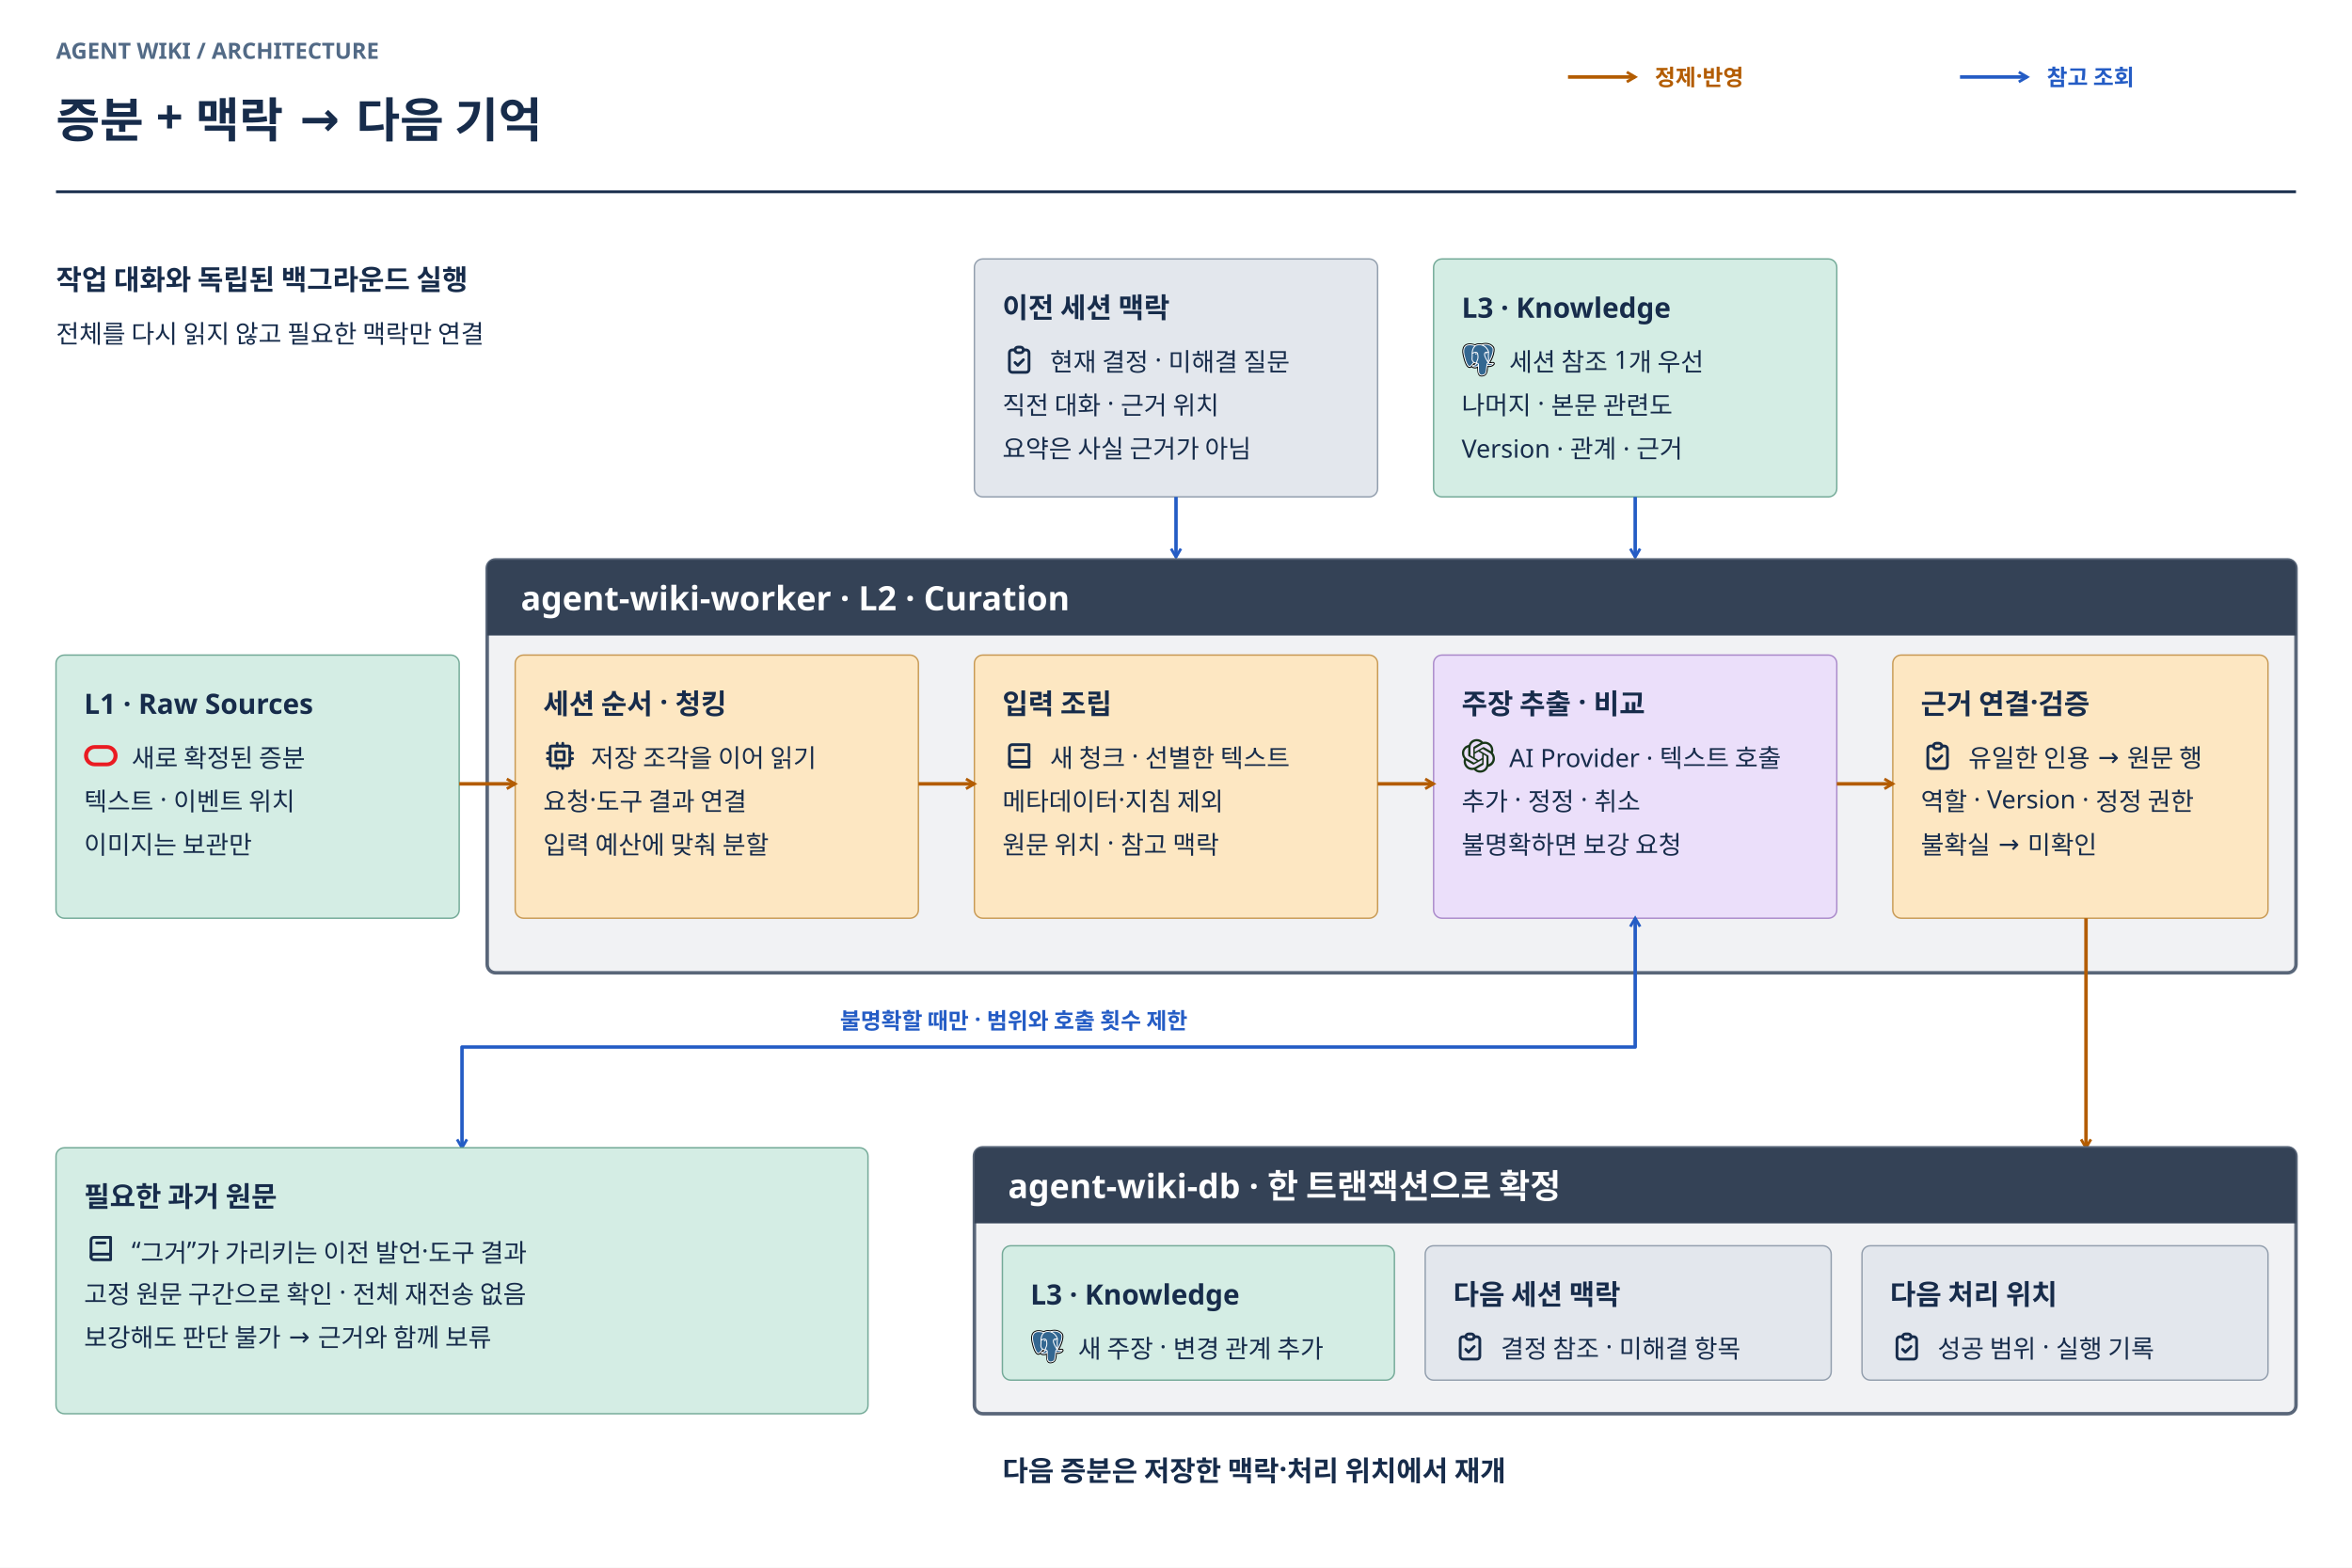
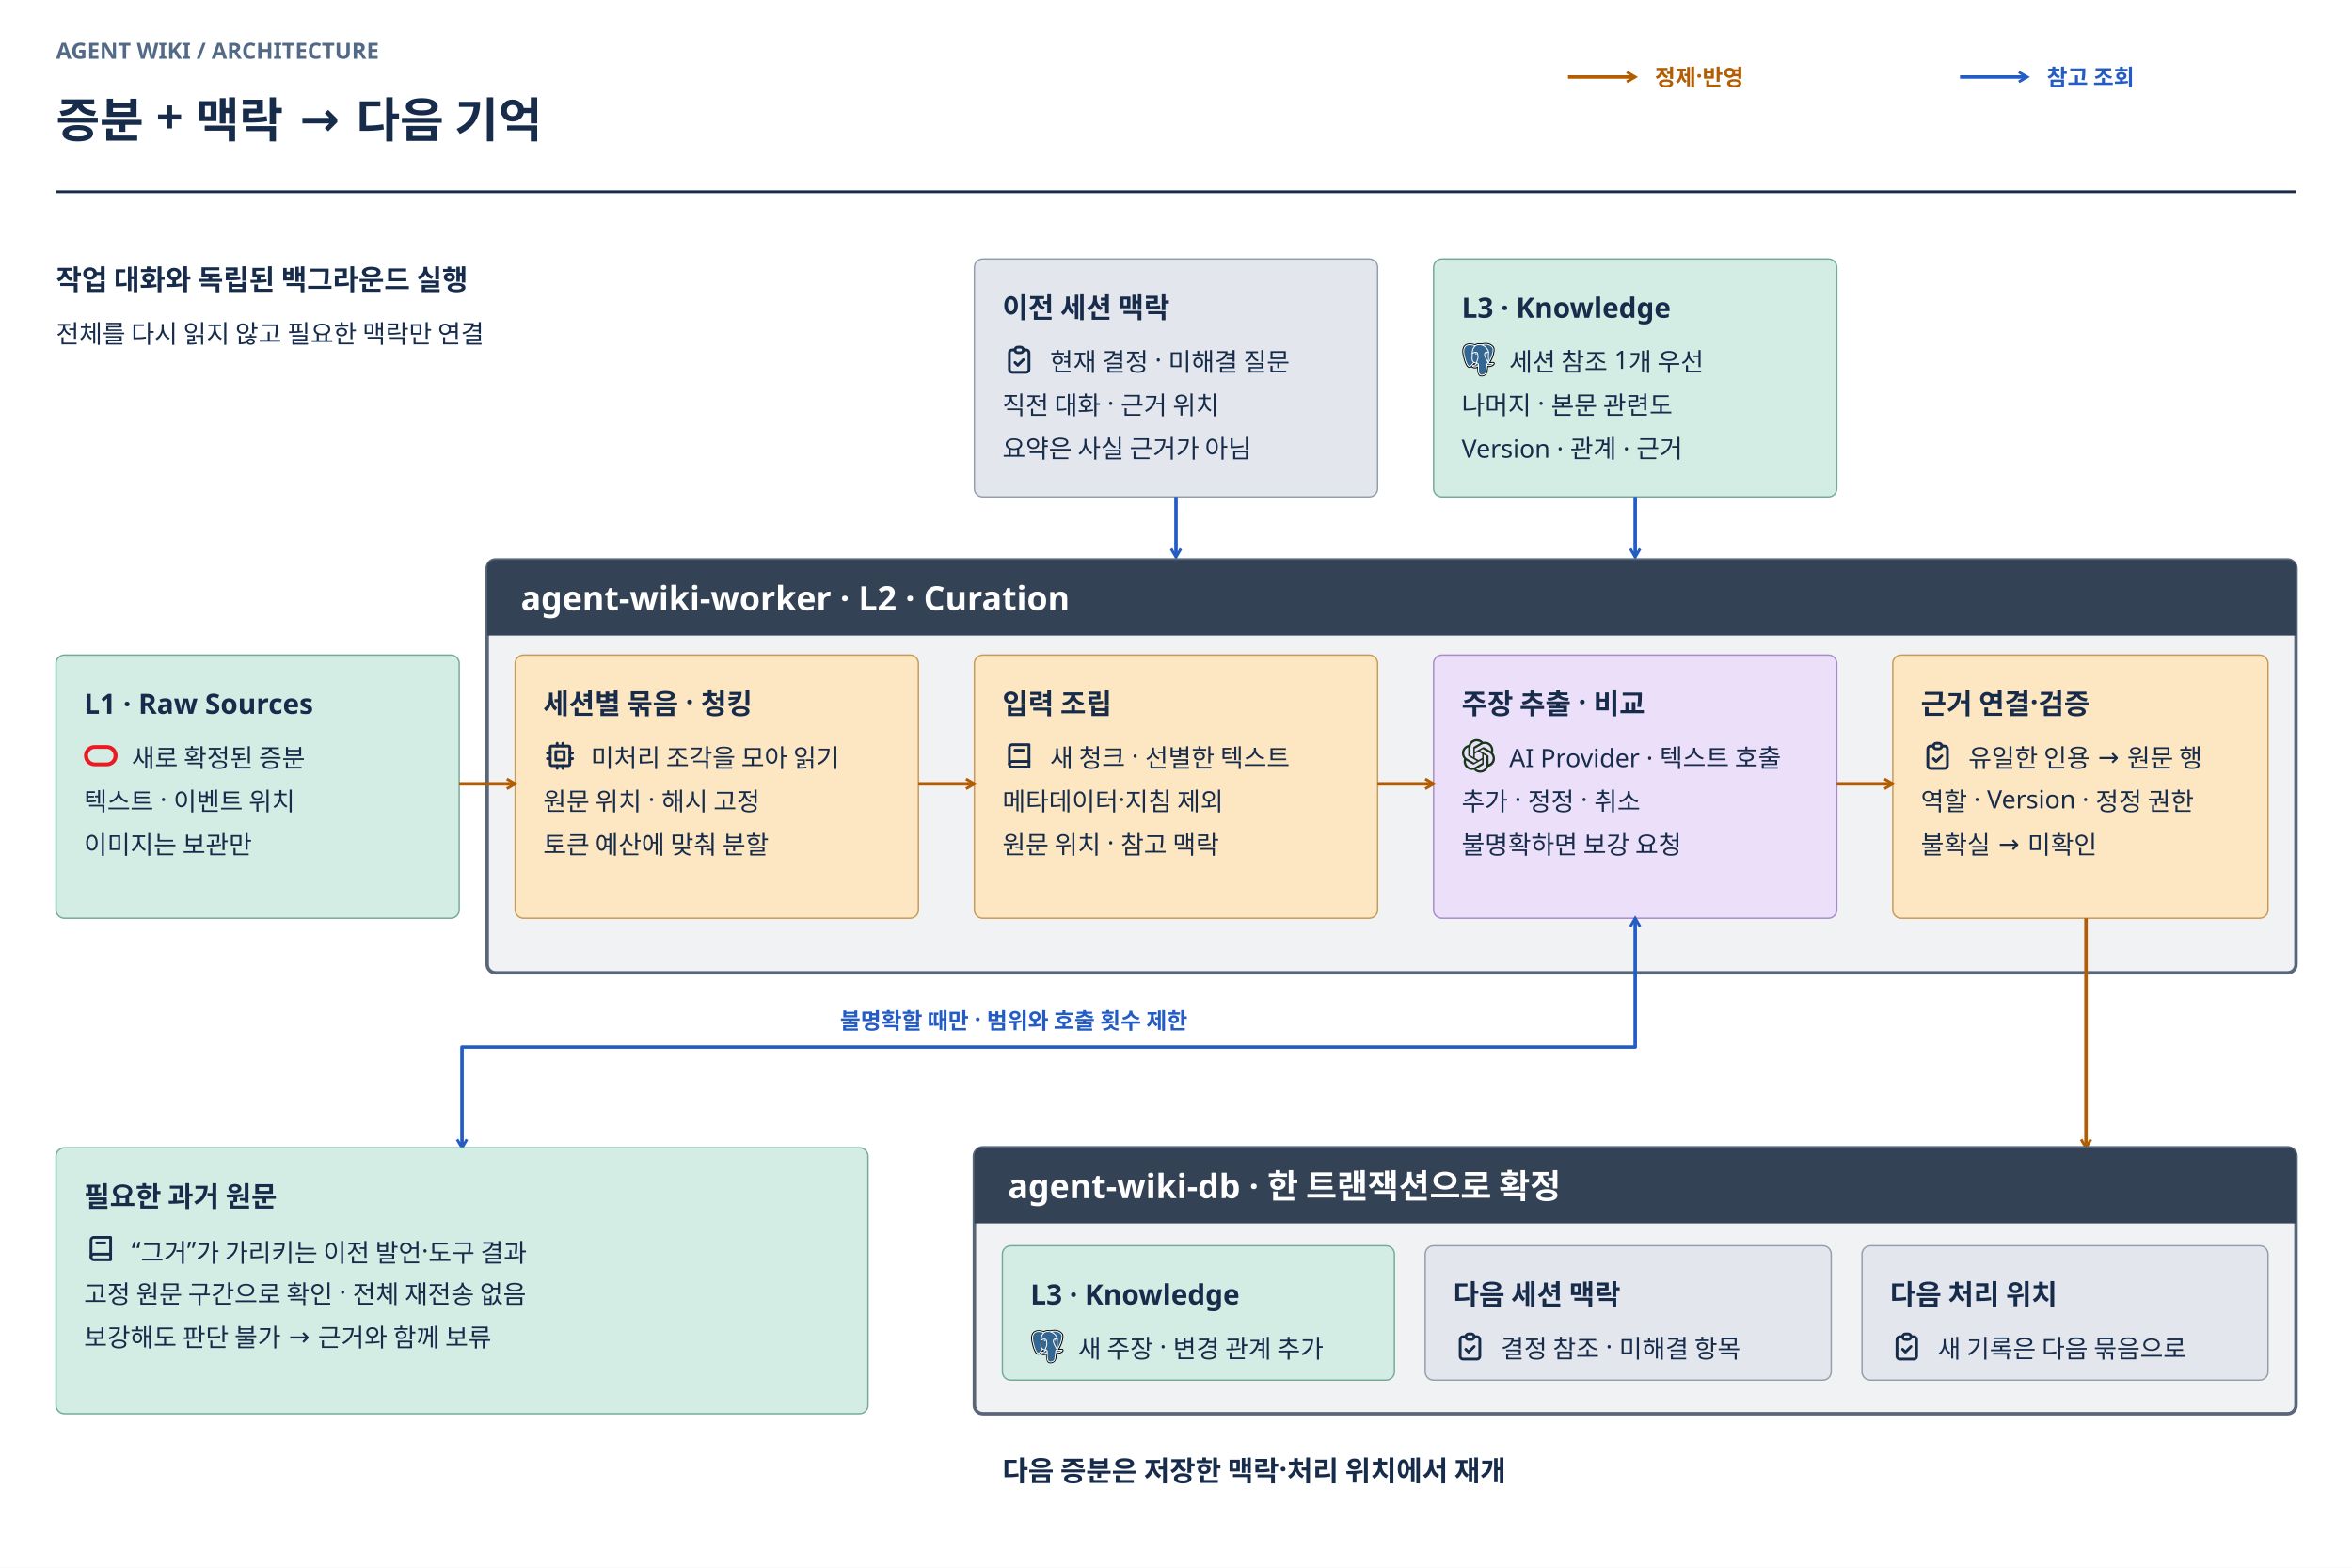
<svg xmlns="http://www.w3.org/2000/svg" width="1680" height="1120" viewBox="0 0 1680 1120" role="img" aria-labelledby="title desc">
  <defs>
    <marker id="arrow-ingest" markerWidth="9" markerHeight="9" refX="7" refY="4.5" orient="auto-start-reverse" markerUnits="userSpaceOnUse">
      <path d="M1 1 L7 4.5 L1 8" fill="none" stroke="#B35C00" stroke-width="2" />
    </marker>
    <marker id="arrow-query" markerWidth="9" markerHeight="9" refX="7" refY="4.5" orient="auto-start-reverse" markerUnits="userSpaceOnUse">
      <path d="M1 1 L7 4.5 L1 8" fill="none" stroke="#245CC5" stroke-width="2" />
    </marker>
    <marker id="arrow-ops" markerWidth="9" markerHeight="9" refX="7" refY="4.5" orient="auto-start-reverse" markerUnits="userSpaceOnUse">
      <path d="M1 1 L7 4.5 L1 8" fill="none" stroke="#68778B" stroke-width="2" />
    </marker>
    <marker id="arrow-relation" markerWidth="9" markerHeight="9" refX="7" refY="4.5" orient="auto-start-reverse" markerUnits="userSpaceOnUse">
      <path d="M1 1 L7 4.5 L1 8" fill="none" stroke="#8054A3" stroke-width="2" />
    </marker>
  </defs>
  <g font-family="Noto Sans KR, sans-serif">
    <rect width="1680" height="1120" fill="#FFFFFF" />
    <text x="40" y="42" font-size="16" font-weight="700" fill="#526A86">AGENT WIKI / ARCHITECTURE</text>
    <text x="40" y="98" font-size="34" font-weight="700" fill="#172C4B">증분 + 맥락 → 다음 기억</text>
    <path d="M40 137 H1640" stroke="#172C4B" stroke-width="2" />
    <path d="M1120 55 H1168" fill="none" stroke="#B35C00" stroke-width="2.5" stroke-linejoin="round" marker-end="url(#arrow-ingest)" />
    <text x="1182" y="61" font-size="16" font-weight="700" fill="#B35C00">정제·반영</text>
    <path d="M1400 55 H1448" fill="none" stroke="#245CC5" stroke-width="2.5" stroke-linejoin="round" marker-end="url(#arrow-query)" />
    <text x="1462" y="61" font-size="16" font-weight="700" fill="#245CC5">참고 조회</text>
    <text x="40" y="207" font-size="20" font-weight="700" fill="#172C4B">작업 대화와 독립된 백그라운드 실행</text>
    <text x="40" y="245" font-size="18" font-weight="400" fill="#172C4B">전체를 다시 읽지 않고 필요한 맥락만 연결</text>
    <rect x="696" y="185" width="288" height="170" rx="6" fill="#E3E7ED" stroke="#929EAD" />
    <text x="716" y="227" font-size="20" font-weight="700" fill="#172C4B">이전 세션 맥락</text>
    <svg width="24" height="24" viewBox="0 0 24 24" fill="none" stroke="currentColor" stroke-width="2" stroke-linecap="round" stroke-linejoin="round" x="716" y="245" color="#172C4B">
      <path d="M9 5h-2a2 2 0 0 0 -2 2v12a2 2 0 0 0 2 2h10a2 2 0 0 0 2 -2v-12a2 2 0 0 0 -2 -2h-2" />
      <path d="M9 3m0 2a2 2 0 0 1 2 -2h2a2 2 0 0 1 2 2v0a2 2 0 0 1 -2 2h-2a2 2 0 0 1 -2 -2z" />
      <path d="M9 14l2 2l4 -4" />
    </svg>
    <text x="750" y="265" font-size="18" font-weight="400" fill="#172C4B">현재 결정 · 미해결 질문</text>
    <text x="716" y="296" font-size="18" font-weight="400" fill="#172C4B">직전 대화 · 근거 위치</text>
    <text x="716" y="327" font-size="18" font-weight="400" fill="#172C4B">요약은 사실 근거가 아님</text>
    <rect x="1024" y="185" width="288" height="170" rx="6" fill="#D4EDE4" stroke="#74AA98" />
    <text x="1044" y="227" font-size="20" font-weight="700" fill="#172C4B">L3 · Knowledge</text>
    <svg fill="none" viewBox="0 0 100 100" x="1044" y="245" width="24" height="24" color="#172C4B">
      <path fill="#000" d="M98.472 59.902c-.582-1.766-2.105-2.995-4.074-3.29-.929-.14-1.992-.08-3.251.18-2.194.454-3.821.627-5.009.66 4.483-7.59 8.129-16.246 10.227-24.393 3.394-13.175 1.58-19.177-.539-21.892C90.218 3.981 82.036.121 72.166.003c-5.267-.065-9.89.978-12.3 1.728-2.246-.398-4.66-.62-7.193-.66-4.749-.076-8.944.962-12.529 3.095a57 57 0 0 0-8.848-2.227C22.644.514 15.672 1.624 10.57 5.237c-6.175 4.375-9.038 11.975-8.509 22.59.168 3.37 2.048 13.625 5.009 23.35 1.701 5.59 3.515 10.232 5.392 13.798 2.661 5.058 5.51 8.035 8.706 9.105 1.792.599 5.048 1.018 8.472-1.842.434.527 1.013 1.05 1.782 1.537.976.618 2.17 1.122 3.361 1.42 4.296 1.078 8.319.808 11.752-.701.02.612.037 1.197.05 1.702.023.82.046 1.623.076 2.374.203 5.08.548 9.029 1.57 11.792.055.152.13.384.21.63.51 1.564 1.361 4.182 3.529 6.232C54.215 99.35 56.929 100 59.415 100c1.247 0 2.437-.164 3.48-.388 3.72-.8 7.944-2.017 11-6.38 2.889-4.125 4.293-10.337 4.547-20.126l.093-.793.06-.517.68.06.176.012c3.788.173 8.42-.633 11.265-1.958 2.248-1.046 9.452-4.86 7.756-10.008" />
      <path fill="#336791" d="M91.994 60.903c-11.264 2.33-12.038-1.494-12.038-1.494C91.848 41.713 96.82 19.251 92.53 13.753 80.825-1.243 60.564 5.85 60.226 6.033l-.109.02c-2.225-.463-4.716-.74-7.515-.785-5.096-.084-8.963 1.34-11.896 3.57 0 0-36.145-14.93-34.463 18.78.357 7.17 10.25 54.262 22.05 40.039 4.313-5.202 8.48-9.6 8.48-9.6 2.07 1.38 4.547 2.082 7.145 1.83l.202-.172c-.063.646-.034 1.277.08 2.025-3.04 3.406-2.146 4.004-8.223 5.258-6.149 1.271-2.537 3.533-.178 4.125 2.859.717 9.474 1.732 13.943-4.542l-.178.716c1.19.957 2.027 6.222 1.887 10.996-.14 4.773-.234 8.05.704 10.61.94 2.56 1.874 8.32 9.863 6.604 6.674-1.435 10.134-5.152 10.615-11.353.341-4.407 1.114-3.756 1.163-7.697l.62-1.865c.715-5.976.113-7.904 4.225-7.007l1 .088c3.027.138 6.988-.488 9.313-1.572 5.007-2.33 7.976-6.22 3.04-5.198" />
      <path fill="#fff" d="M42.821 30.825c-1.015-.142-1.934-.011-2.4.342a.88.88 0 0 0-.364.587c-.058.42.235.884.415 1.123.51.678 1.255 1.143 1.992 1.246q.16.022.319.022c1.229 0 2.347-.96 2.445-1.668.123-.887-1.161-1.479-2.407-1.652m33.627.028c-.097-.696-1.33-.894-2.502-.73-1.17.162-2.303.692-2.209 1.389.076.542 1.052 1.467 2.207 1.467q.146 0 .296-.02c.77-.108 1.337-.599 1.605-.882.41-.431.647-.912.603-1.224" />
      <path fill="#fff" d="M95.743 60.639c-.43-1.303-1.812-1.721-4.109-1.246-6.82 1.411-9.262.434-10.063-.158 5.3-8.098 9.66-17.886 12.013-27.018 1.114-4.326 1.73-8.343 1.78-11.618.056-3.594-.555-6.235-1.814-7.848-5.076-6.505-12.526-9.993-21.544-10.09-6.2-.069-11.437 1.522-12.453 1.97a31 31 0 0 0-7.008-.903c-4.654-.076-8.677 1.042-12.007 3.32a53.5 53.5 0 0 0-9.759-2.566c-7.905-1.277-14.187-.31-18.67 2.875-5.35 3.8-7.819 10.593-7.34 20.19.16 3.229 1.995 13.161 4.89 22.673 3.811 12.52 7.954 19.607 12.313 21.065.51.17 1.098.29 1.747.29 1.59 0 3.54-.719 5.568-3.164a201 201 0 0 1 7.674-8.707 12.34 12.34 0 0 0 5.52 1.489l.014.151q-.497.594-.973 1.206c-1.334 1.698-1.612 2.052-5.906 2.938-1.221.253-4.465.923-4.513 3.204-.052 2.491 3.835 3.538 4.277 3.648 1.543.388 3.03.579 4.448.579 3.447 0 6.482-1.136 8.906-3.335-.074 8.882.295 17.634 1.359 20.3.87 2.183 2.999 7.519 9.72 7.518.986 0 2.072-.115 3.266-.372 7.015-1.508 10.061-4.617 11.24-11.47.63-3.664 1.712-12.411 2.221-17.103 1.074.336 2.457.49 3.952.49 3.118 0 6.715-.665 8.972-1.715 2.534-1.18 7.108-4.077 6.279-6.593M79.038 28.933c-.024 1.385-.214 2.643-.415 3.956-.217 1.411-.442 2.87-.498 4.642-.056 1.725.16 3.517.367 5.251.42 3.502.85 7.107-.817 10.664q-.415-.739-.738-1.522c-.208-.504-.658-1.313-1.28-2.433-2.424-4.358-8.1-14.565-5.194-18.73.865-1.24 3.061-2.514 8.575-1.828M72.355 5.467c8.08.179 14.472 3.21 18.997 9.009 3.471 4.447-.35 24.686-11.415 42.145l-.336-.424-.14-.175c2.86-4.735 2.3-9.42 1.802-13.574-.204-1.704-.397-3.314-.348-4.827.05-1.602.262-2.977.467-4.306.25-1.638.506-3.333.436-5.332.053-.21.074-.457.046-.75-.18-1.917-2.361-7.652-6.808-12.842-2.432-2.839-5.98-6.016-10.822-8.159 2.083-.433 4.931-.836 8.12-.765M27.14 66.622c-2.234 2.694-3.777 2.177-4.285 2.008-3.306-1.106-7.143-8.114-10.526-19.227-2.927-9.615-4.637-19.285-4.773-21.996-.427-8.575 1.646-14.551 6.162-17.763 7.35-5.226 19.432-2.098 24.287-.511-.07.069-.142.133-.211.203-7.967 8.069-7.778 21.854-7.759 22.697 0 .325.027.785.064 1.418.137 2.319.392 6.634-.29 11.521-.633 4.541.763 8.986 3.83 12.195q.472.494.991.937a205 205 0 0 0-7.49 8.518m8.514-11.391c-2.471-2.587-3.594-6.184-3.08-9.872.72-5.162.454-9.658.311-12.073-.02-.338-.038-.635-.048-.868 1.164-1.035 6.558-3.933 10.404-3.05 1.755.404 2.825 1.603 3.27 3.664 2.301 10.674.304 15.122-1.3 18.697-.33.737-.643 1.433-.91 2.153l-.207.557c-.523 1.407-1.01 2.716-1.312 3.959-2.628-.008-5.184-1.134-7.128-3.168m.404 14.394c-.768-.192-1.458-.526-1.863-.803.339-.16.94-.377 1.984-.593 5.052-1.042 5.832-1.778 7.535-3.947.391-.498.834-1.061 1.447-1.748.914-1.026 1.332-.852 2.09-.537.613.254 1.211 1.026 1.454 1.875.114.401.243 1.163-.178 1.755-3.56 4.997-8.745 4.933-12.47 3.998m26.436 24.668c-6.18 1.328-8.368-1.834-9.81-5.448-.93-2.334-1.388-12.856-1.063-24.477a1.4 1.4 0 0 0-.06-.444 6 6 0 0 0-.173-.821c-.483-1.691-1.659-3.106-3.07-3.692-.56-.233-1.589-.66-2.825-.343.264-1.09.72-2.32 1.217-3.651l.208-.56c.234-.632.528-1.287.838-1.98 1.68-3.74 3.978-8.863 1.483-20.436-.935-4.335-4.056-6.452-8.789-5.96-2.836.294-5.432 1.442-6.727 2.1-.278.141-.532.278-.77.41.361-4.367 1.726-12.53 6.832-17.694C43 8.045 47.281 6.439 52.498 6.526c10.28.168 16.871 5.458 20.591 9.866 3.206 3.799 4.942 7.625 5.635 9.69-5.21-.532-8.753.499-10.55 3.074-3.907 5.601 2.138 16.473 5.044 21.698.533.957.993 1.785 1.137 2.136.946 2.3 2.171 3.835 3.065 4.955.275.343.54.677.743.967-1.578.457-4.412 1.51-4.154 6.779-.208 2.643-1.69 15.02-2.442 19.392-.994 5.776-3.114 7.928-9.074 9.21m25.795-29.6c-1.614.751-4.314 1.315-6.879 1.436-2.833.133-4.275-.319-4.615-.596-.159-3.283 1.06-3.626 2.35-3.99.202-.056.4-.112.59-.179q.179.146.391.287c2.277 1.507 6.339 1.67 12.073.483l.063-.013c-.774.726-2.097 1.699-3.974 2.572" />
    </svg>
    <text x="1078" y="265" font-size="18" font-weight="400" fill="#172C4B">세션 참조 1개 우선</text>
    <text x="1044" y="296" font-size="18" font-weight="400" fill="#172C4B">나머지 · 본문 관련도</text>
    <text x="1044" y="327" font-size="18" font-weight="400" fill="#172C4B">Version · 관계 · 근거</text>
    <path d="M840 355 V398" fill="none" stroke="#245CC5" stroke-width="2.5" stroke-linejoin="round" marker-end="url(#arrow-query)" />
    <path d="M1168 355 V398" fill="none" stroke="#245CC5" stroke-width="2.5" stroke-linejoin="round" marker-end="url(#arrow-query)" />
    <rect x="348" y="400" width="1292" height="295" rx="6" fill="#F1F2F4" stroke="#596679" stroke-width="2.5" />
    <path d="M354 400 H1634 Q1640 400 1640 406 V454 H348 V406 Q348 400 354 400" fill="#344256" />
    <text x="372" y="436" font-size="24" font-weight="700" fill="#FFFFFF">agent-wiki-worker · L2 · Curation</text>
    <rect x="40" y="468" width="288" height="188" rx="6" fill="#D4EDE4" stroke="#74AA98" />
    <text x="60" y="510" font-size="20" font-weight="700" fill="#172C4B">L1 · Raw Sources</text>
    <svg fill="none" viewBox="0 0 100 100" x="60" y="528" width="24" height="24" color="#172C4B">
      <path fill="#ea1b22" d="M31.529 81.056C14.013 81.056 0 67.044 0 49.528s14.013-31.529 31.529-31.529H68.47c17.517 0 31.53 14.013 31.53 31.529S85.987 81.056 68.471 81.056zM67.516 69.91c11.465 0 20.382-9.236 20.382-20.382 0-11.465-9.236-20.382-20.382-20.382H32.484c-11.465 0-20.382 9.235-20.382 20.382 0 11.146 9.236 20.382 20.382 20.382z" />
    </svg>
    <text x="94" y="548" font-size="18" font-weight="400" fill="#172C4B">새로 확정된 증분</text>
    <text x="60" y="579" font-size="18" font-weight="400" fill="#172C4B">텍스트 · 이벤트 위치</text>
    <text x="60" y="610" font-size="18" font-weight="400" fill="#172C4B">이미지는 보관만</text>
    <rect x="368" y="468" width="288" height="188" rx="6" fill="#FDE7C2" stroke="#C89A55" />
-     <text x="388" y="510" font-size="20" font-weight="700" fill="#172C4B">세션 순서 · 청킹</text>
+     <text x="388" y="510" font-size="20" font-weight="700" fill="#172C4B">세션별 묶음 · 청킹</text>
    <svg width="24" height="24" viewBox="0 0 24 24" fill="none" stroke="currentColor" stroke-width="2" stroke-linecap="round" stroke-linejoin="round" x="388" y="528" color="#172C4B">
      <path d="M5 5m0 1a1 1 0 0 1 1 -1h12a1 1 0 0 1 1 1v12a1 1 0 0 1 -1 1h-12a1 1 0 0 1 -1 -1z" />
      <path d="M9 9h6v6h-6z" />
      <path d="M3 10h2" />
      <path d="M3 14h2" />
      <path d="M10 3v2" />
      <path d="M14 3v2" />
      <path d="M21 10h-2" />
      <path d="M21 14h-2" />
      <path d="M14 21v-2" />
      <path d="M10 21v-2" />
    </svg>
-     <text x="422" y="548" font-size="18" font-weight="400" fill="#172C4B">저장 조각을 이어 읽기</text>
-     <text x="388" y="579" font-size="18" font-weight="400" fill="#172C4B">요청·도구 결과 연결</text>
-     <text x="388" y="610" font-size="18" font-weight="400" fill="#172C4B">입력 예산에 맞춰 분할</text>
+     <text x="422" y="548" font-size="18" font-weight="400" fill="#172C4B">미처리 조각을 모아 읽기</text>
+     <text x="388" y="579" font-size="18" font-weight="400" fill="#172C4B">원문 위치 · 해시 고정</text>
+     <text x="388" y="610" font-size="18" font-weight="400" fill="#172C4B">토큰 예산에 맞춰 분할</text>
    <rect x="696" y="468" width="288" height="188" rx="6" fill="#FDE7C2" stroke="#C89A55" />
    <text x="716" y="510" font-size="20" font-weight="700" fill="#172C4B">입력 조립</text>
    <svg width="24" height="24" viewBox="0 0 24 24" fill="none" stroke="currentColor" stroke-width="2" stroke-linecap="round" stroke-linejoin="round" x="716" y="528" color="#172C4B">
      <path d="M19 4v16h-12a2 2 0 0 1 -2 -2v-12a2 2 0 0 1 2 -2h12z" />
      <path d="M19 16h-12a2 2 0 0 0 -2 2" />
      <path d="M9 8h6" />
    </svg>
    <text x="750" y="548" font-size="18" font-weight="400" fill="#172C4B">새 청크 · 선별한 텍스트</text>
    <text x="716" y="579" font-size="18" font-weight="400" fill="#172C4B">메타데이터·지침 제외</text>
    <text x="716" y="610" font-size="18" font-weight="400" fill="#172C4B">원문 위치 · 참고 맥락</text>
    <rect x="1024" y="468" width="288" height="188" rx="6" fill="#EBDFFA" stroke="#AA8ACA" />
    <text x="1044" y="510" font-size="20" font-weight="700" fill="#172C4B">주장 추출 · 비교</text>
    <svg fill="none" viewBox="0 0 100 100" x="1044" y="528" width="24" height="24" color="#172C4B">
      <g clip-path="url(#openai-1044-528-a)">
        <path fill="#193718" d="M93.06 40.937c1.25-3.438 1.563-6.875 1.25-10.313-.312-3.437-1.562-6.875-3.125-10-2.812-4.687-6.875-8.437-11.562-10.625-5-2.187-10.313-2.812-15.625-1.562-2.5-2.5-5.313-4.688-8.438-6.25S48.685-.001 45.248-.001c-5.313 0-10.625 1.563-15 4.688a24.16 24.16 0 0 0-9.063 12.5c-3.75.937-6.875 2.5-10 4.374-2.812 2.188-5 5-6.875 7.813-2.812 4.688-3.75 10-3.125 15.313a27.2 27.2 0 0 0 6.25 14.375c-1.25 3.437-1.562 6.874-1.25 10.312s1.563 6.875 3.125 10c2.813 4.688 6.875 8.438 11.563 10.625 5 2.188 10.312 2.813 15.625 1.563 2.5 2.5 5.312 4.687 8.437 6.25s6.875 2.187 10.313 2.187c5.312 0 10.625-1.562 15-4.687s7.5-7.5 9.062-12.5c3.438-.626 6.875-2.188 9.688-4.376 2.812-2.187 5.312-4.687 6.875-7.812 2.812-4.687 3.75-10 3.125-15.312-.625-5.313-2.5-10.313-5.938-14.375m-37.5 52.5c-5 0-8.75-1.563-12.187-4.376 0 0 .312-.312.625-.312l20-11.562c.625-.313.937-.626 1.25-1.25.312-.626.312-.938.312-1.563V46.249l8.438 5v23.125c.312 10.938-8.438 19.063-18.438 19.063M15.248 76.249c-2.188-3.75-3.125-8.125-2.188-12.5 0 0 .313.312.625.312l20 11.563c.625.313.938.313 1.563.313s1.25 0 1.562-.313l24.375-14.062v9.687L40.873 83.124c-4.375 2.5-9.375 3.125-14.063 1.875-5-1.25-9.062-4.375-11.562-8.75M9.935 32.812c2.188-3.75 5.625-6.563 9.688-8.125v23.75c0 .625 0 1.25.312 1.562.313.625.625.938 1.25 1.25L45.56 65.311l-8.437 5-20-11.562c-4.375-2.5-7.5-6.562-8.75-11.25s-.938-10.312 1.562-14.687m69.063 15.937L54.623 34.687l8.437-5 20 11.562c3.125 1.875 5.625 4.375 7.188 7.5s2.5 6.563 2.187 10.313c-.312 3.437-1.562 6.874-3.75 9.687s-5 5-8.437 6.25v-23.75c0-.625 0-1.25-.313-1.562 0 0-.312-.625-.937-.938m8.437-12.5s-.312-.312-.625-.312l-20-11.563c-.625-.312-.937-.312-1.562-.312s-1.25 0-1.563.312L39.31 38.437v-9.688l20.313-11.875c3.125-1.875 6.562-2.5 10.312-2.5 3.438 0 6.875 1.25 10 3.437 2.813 2.188 5.313 5 6.563 8.125s1.562 6.876.937 10.313m-52.5 17.5-8.437-5V25.311c0-3.437.937-7.187 2.812-10 1.875-3.124 4.688-5.312 7.813-6.874 3.125-1.563 6.875-2.188 10.312-1.563 3.438.313 6.875 1.875 9.688 4.063 0 0-.313.312-.625.312l-20 11.562c-.625.313-.938.625-1.25 1.25s-.313.938-.313 1.563zm4.375-10 10.938-6.25 10.937 6.25v12.5l-10.937 6.25-10.938-6.25z" />
      </g>
      <defs>
        <clipPath id="openai-1044-528-a">
          <path fill="#fff" d="M0 0h100v100H0z" />
        </clipPath>
      </defs>
    </svg>
    <text x="1078" y="548" font-size="18" font-weight="400" fill="#172C4B">AI Provider · 텍스트 호출</text>
    <text x="1044" y="579" font-size="18" font-weight="400" fill="#172C4B">추가 · 정정 · 취소</text>
    <text x="1044" y="610" font-size="18" font-weight="400" fill="#172C4B">불명확하면 보강 요청</text>
    <rect x="1352" y="468" width="268" height="188" rx="6" fill="#FDE7C2" stroke="#C89A55" />
    <text x="1372" y="510" font-size="20" font-weight="700" fill="#172C4B">근거 연결·검증</text>
    <svg width="24" height="24" viewBox="0 0 24 24" fill="none" stroke="currentColor" stroke-width="2" stroke-linecap="round" stroke-linejoin="round" x="1372" y="528" color="#172C4B">
      <path d="M9 5h-2a2 2 0 0 0 -2 2v12a2 2 0 0 0 2 2h10a2 2 0 0 0 2 -2v-12a2 2 0 0 0 -2 -2h-2" />
      <path d="M9 3m0 2a2 2 0 0 1 2 -2h2a2 2 0 0 1 2 2v0a2 2 0 0 1 -2 2h-2a2 2 0 0 1 -2 -2z" />
      <path d="M9 14l2 2l4 -4" />
    </svg>
    <text x="1406" y="548" font-size="18" font-weight="400" fill="#172C4B">유일한 인용 → 원문 행</text>
    <text x="1372" y="579" font-size="18" font-weight="400" fill="#172C4B">역할 · Version · 정정 권한</text>
    <text x="1372" y="610" font-size="18" font-weight="400" fill="#172C4B">불확실 → 미확인</text>
    <path d="M328 560 H368" fill="none" stroke="#B35C00" stroke-width="2.5" stroke-linejoin="round" marker-end="url(#arrow-ingest)" />
    <path d="M656 560 H696" fill="none" stroke="#B35C00" stroke-width="2.5" stroke-linejoin="round" marker-end="url(#arrow-ingest)" />
    <path d="M984 560 H1024" fill="none" stroke="#B35C00" stroke-width="2.5" stroke-linejoin="round" marker-end="url(#arrow-ingest)" />
    <path d="M1312 560 H1352" fill="none" stroke="#B35C00" stroke-width="2.5" stroke-linejoin="round" marker-end="url(#arrow-ingest)" />
    <path d="M1168 656 V748 H330 V820" fill="none" stroke="#245CC5" stroke-width="2.5" stroke-linejoin="round" marker-end="url(#arrow-query)" marker-start="url(#arrow-query)" />
    <text x="600" y="735" font-size="16" font-weight="700" fill="#245CC5">불명확할 때만 · 범위와 호출 횟수 제한</text>
    <rect x="40" y="820" width="580" height="190" rx="6" fill="#D4EDE4" stroke="#74AA98" />
    <text x="60" y="862" font-size="20" font-weight="700" fill="#172C4B">필요한 과거 원문</text>
    <svg width="24" height="24" viewBox="0 0 24 24" fill="none" stroke="currentColor" stroke-width="2" stroke-linecap="round" stroke-linejoin="round" x="60" y="880" color="#172C4B">
      <path d="M19 4v16h-12a2 2 0 0 1 -2 -2v-12a2 2 0 0 1 2 -2h12z" />
      <path d="M19 16h-12a2 2 0 0 0 -2 2" />
      <path d="M9 8h6" />
    </svg>
    <text x="94" y="900" font-size="18" font-weight="400" fill="#172C4B">“그거”가 가리키는 이전 발언·도구 결과</text>
    <text x="60" y="931" font-size="18" font-weight="400" fill="#172C4B">고정 원문 구간으로 확인 · 전체 재전송 없음</text>
    <text x="60" y="962" font-size="18" font-weight="400" fill="#172C4B">보강해도 판단 불가 → 근거와 함께 보류</text>
    <path d="M1490 656 V820" fill="none" stroke="#B35C00" stroke-width="2.5" stroke-linejoin="round" marker-end="url(#arrow-ingest)" />
    <rect x="696" y="820" width="944" height="190" rx="6" fill="#F1F2F4" stroke="#596679" stroke-width="2.5" />
    <path d="M702 820 H1634 Q1640 820 1640 826 V874 H696 V826 Q696 820 702 820" fill="#344256" />
    <text x="720" y="856" font-size="24" font-weight="700" fill="#FFFFFF">agent-wiki-db · 한 트랜잭션으로 확정</text>
    <rect x="716" y="890" width="280" height="96" rx="6" fill="#D4EDE4" stroke="#74AA98" />
    <text x="736" y="932" font-size="20" font-weight="700" fill="#172C4B">L3 · Knowledge</text>
    <svg fill="none" viewBox="0 0 100 100" x="736" y="950" width="24" height="24" color="#172C4B">
      <path fill="#000" d="M98.472 59.902c-.582-1.766-2.105-2.995-4.074-3.29-.929-.14-1.992-.08-3.251.18-2.194.454-3.821.627-5.009.66 4.483-7.59 8.129-16.246 10.227-24.393 3.394-13.175 1.58-19.177-.539-21.892C90.218 3.981 82.036.121 72.166.003c-5.267-.065-9.89.978-12.3 1.728-2.246-.398-4.66-.62-7.193-.66-4.749-.076-8.944.962-12.529 3.095a57 57 0 0 0-8.848-2.227C22.644.514 15.672 1.624 10.57 5.237c-6.175 4.375-9.038 11.975-8.509 22.59.168 3.37 2.048 13.625 5.009 23.35 1.701 5.59 3.515 10.232 5.392 13.798 2.661 5.058 5.51 8.035 8.706 9.105 1.792.599 5.048 1.018 8.472-1.842.434.527 1.013 1.05 1.782 1.537.976.618 2.17 1.122 3.361 1.42 4.296 1.078 8.319.808 11.752-.701.02.612.037 1.197.05 1.702.023.82.046 1.623.076 2.374.203 5.08.548 9.029 1.57 11.792.055.152.13.384.21.63.51 1.564 1.361 4.182 3.529 6.232C54.215 99.35 56.929 100 59.415 100c1.247 0 2.437-.164 3.48-.388 3.72-.8 7.944-2.017 11-6.38 2.889-4.125 4.293-10.337 4.547-20.126l.093-.793.06-.517.68.06.176.012c3.788.173 8.42-.633 11.265-1.958 2.248-1.046 9.452-4.86 7.756-10.008" />
      <path fill="#336791" d="M91.994 60.903c-11.264 2.33-12.038-1.494-12.038-1.494C91.848 41.713 96.82 19.251 92.53 13.753 80.825-1.243 60.564 5.85 60.226 6.033l-.109.02c-2.225-.463-4.716-.74-7.515-.785-5.096-.084-8.963 1.34-11.896 3.57 0 0-36.145-14.93-34.463 18.78.357 7.17 10.25 54.262 22.05 40.039 4.313-5.202 8.48-9.6 8.48-9.6 2.07 1.38 4.547 2.082 7.145 1.83l.202-.172c-.063.646-.034 1.277.08 2.025-3.04 3.406-2.146 4.004-8.223 5.258-6.149 1.271-2.537 3.533-.178 4.125 2.859.717 9.474 1.732 13.943-4.542l-.178.716c1.19.957 2.027 6.222 1.887 10.996-.14 4.773-.234 8.05.704 10.61.94 2.56 1.874 8.32 9.863 6.604 6.674-1.435 10.134-5.152 10.615-11.353.341-4.407 1.114-3.756 1.163-7.697l.62-1.865c.715-5.976.113-7.904 4.225-7.007l1 .088c3.027.138 6.988-.488 9.313-1.572 5.007-2.33 7.976-6.22 3.04-5.198" />
      <path fill="#fff" d="M42.821 30.825c-1.015-.142-1.934-.011-2.4.342a.88.88 0 0 0-.364.587c-.058.42.235.884.415 1.123.51.678 1.255 1.143 1.992 1.246q.16.022.319.022c1.229 0 2.347-.96 2.445-1.668.123-.887-1.161-1.479-2.407-1.652m33.627.028c-.097-.696-1.33-.894-2.502-.73-1.17.162-2.303.692-2.209 1.389.076.542 1.052 1.467 2.207 1.467q.146 0 .296-.02c.77-.108 1.337-.599 1.605-.882.41-.431.647-.912.603-1.224" />
      <path fill="#fff" d="M95.743 60.639c-.43-1.303-1.812-1.721-4.109-1.246-6.82 1.411-9.262.434-10.063-.158 5.3-8.098 9.66-17.886 12.013-27.018 1.114-4.326 1.73-8.343 1.78-11.618.056-3.594-.555-6.235-1.814-7.848-5.076-6.505-12.526-9.993-21.544-10.09-6.2-.069-11.437 1.522-12.453 1.97a31 31 0 0 0-7.008-.903c-4.654-.076-8.677 1.042-12.007 3.32a53.5 53.5 0 0 0-9.759-2.566c-7.905-1.277-14.187-.31-18.67 2.875-5.35 3.8-7.819 10.593-7.34 20.19.16 3.229 1.995 13.161 4.89 22.673 3.811 12.52 7.954 19.607 12.313 21.065.51.17 1.098.29 1.747.29 1.59 0 3.54-.719 5.568-3.164a201 201 0 0 1 7.674-8.707 12.34 12.34 0 0 0 5.52 1.489l.014.151q-.497.594-.973 1.206c-1.334 1.698-1.612 2.052-5.906 2.938-1.221.253-4.465.923-4.513 3.204-.052 2.491 3.835 3.538 4.277 3.648 1.543.388 3.03.579 4.448.579 3.447 0 6.482-1.136 8.906-3.335-.074 8.882.295 17.634 1.359 20.3.87 2.183 2.999 7.519 9.72 7.518.986 0 2.072-.115 3.266-.372 7.015-1.508 10.061-4.617 11.24-11.47.63-3.664 1.712-12.411 2.221-17.103 1.074.336 2.457.49 3.952.49 3.118 0 6.715-.665 8.972-1.715 2.534-1.18 7.108-4.077 6.279-6.593M79.038 28.933c-.024 1.385-.214 2.643-.415 3.956-.217 1.411-.442 2.87-.498 4.642-.056 1.725.16 3.517.367 5.251.42 3.502.85 7.107-.817 10.664q-.415-.739-.738-1.522c-.208-.504-.658-1.313-1.28-2.433-2.424-4.358-8.1-14.565-5.194-18.73.865-1.24 3.061-2.514 8.575-1.828M72.355 5.467c8.08.179 14.472 3.21 18.997 9.009 3.471 4.447-.35 24.686-11.415 42.145l-.336-.424-.14-.175c2.86-4.735 2.3-9.42 1.802-13.574-.204-1.704-.397-3.314-.348-4.827.05-1.602.262-2.977.467-4.306.25-1.638.506-3.333.436-5.332.053-.21.074-.457.046-.75-.18-1.917-2.361-7.652-6.808-12.842-2.432-2.839-5.98-6.016-10.822-8.159 2.083-.433 4.931-.836 8.12-.765M27.14 66.622c-2.234 2.694-3.777 2.177-4.285 2.008-3.306-1.106-7.143-8.114-10.526-19.227-2.927-9.615-4.637-19.285-4.773-21.996-.427-8.575 1.646-14.551 6.162-17.763 7.35-5.226 19.432-2.098 24.287-.511-.07.069-.142.133-.211.203-7.967 8.069-7.778 21.854-7.759 22.697 0 .325.027.785.064 1.418.137 2.319.392 6.634-.29 11.521-.633 4.541.763 8.986 3.83 12.195q.472.494.991.937a205 205 0 0 0-7.49 8.518m8.514-11.391c-2.471-2.587-3.594-6.184-3.08-9.872.72-5.162.454-9.658.311-12.073-.02-.338-.038-.635-.048-.868 1.164-1.035 6.558-3.933 10.404-3.05 1.755.404 2.825 1.603 3.27 3.664 2.301 10.674.304 15.122-1.3 18.697-.33.737-.643 1.433-.91 2.153l-.207.557c-.523 1.407-1.01 2.716-1.312 3.959-2.628-.008-5.184-1.134-7.128-3.168m.404 14.394c-.768-.192-1.458-.526-1.863-.803.339-.16.94-.377 1.984-.593 5.052-1.042 5.832-1.778 7.535-3.947.391-.498.834-1.061 1.447-1.748.914-1.026 1.332-.852 2.09-.537.613.254 1.211 1.026 1.454 1.875.114.401.243 1.163-.178 1.755-3.56 4.997-8.745 4.933-12.47 3.998m26.436 24.668c-6.18 1.328-8.368-1.834-9.81-5.448-.93-2.334-1.388-12.856-1.063-24.477a1.4 1.4 0 0 0-.06-.444 6 6 0 0 0-.173-.821c-.483-1.691-1.659-3.106-3.07-3.692-.56-.233-1.589-.66-2.825-.343.264-1.09.72-2.32 1.217-3.651l.208-.56c.234-.632.528-1.287.838-1.98 1.68-3.74 3.978-8.863 1.483-20.436-.935-4.335-4.056-6.452-8.789-5.96-2.836.294-5.432 1.442-6.727 2.1-.278.141-.532.278-.77.41.361-4.367 1.726-12.53 6.832-17.694C43 8.045 47.281 6.439 52.498 6.526c10.28.168 16.871 5.458 20.591 9.866 3.206 3.799 4.942 7.625 5.635 9.69-5.21-.532-8.753.499-10.55 3.074-3.907 5.601 2.138 16.473 5.044 21.698.533.957.993 1.785 1.137 2.136.946 2.3 2.171 3.835 3.065 4.955.275.343.54.677.743.967-1.578.457-4.412 1.51-4.154 6.779-.208 2.643-1.69 15.02-2.442 19.392-.994 5.776-3.114 7.928-9.074 9.21m25.795-29.6c-1.614.751-4.314 1.315-6.879 1.436-2.833.133-4.275-.319-4.615-.596-.159-3.283 1.06-3.626 2.35-3.99.202-.056.4-.112.59-.179q.179.146.391.287c2.277 1.507 6.339 1.67 12.073.483l.063-.013c-.774.726-2.097 1.699-3.974 2.572" />
    </svg>
    <text x="770" y="970" font-size="18" font-weight="400" fill="#172C4B">새 주장 · 변경 관계 추가</text>
    <rect x="1018" y="890" width="290" height="96" rx="6" fill="#E3E7ED" stroke="#929EAD" />
    <text x="1038" y="932" font-size="20" font-weight="700" fill="#172C4B">다음 세션 맥락</text>
    <svg width="24" height="24" viewBox="0 0 24 24" fill="none" stroke="currentColor" stroke-width="2" stroke-linecap="round" stroke-linejoin="round" x="1038" y="950" color="#172C4B">
      <path d="M9 5h-2a2 2 0 0 0 -2 2v12a2 2 0 0 0 2 2h10a2 2 0 0 0 2 -2v-12a2 2 0 0 0 -2 -2h-2" />
      <path d="M9 3m0 2a2 2 0 0 1 2 -2h2a2 2 0 0 1 2 2v0a2 2 0 0 1 -2 2h-2a2 2 0 0 1 -2 -2z" />
      <path d="M9 14l2 2l4 -4" />
    </svg>
    <text x="1072" y="970" font-size="18" font-weight="400" fill="#172C4B">결정 참조 · 미해결 항목</text>
    <rect x="1330" y="890" width="290" height="96" rx="6" fill="#E3E7ED" stroke="#929EAD" />
    <text x="1350" y="932" font-size="20" font-weight="700" fill="#172C4B">다음 처리 위치</text>
    <svg width="24" height="24" viewBox="0 0 24 24" fill="none" stroke="currentColor" stroke-width="2" stroke-linecap="round" stroke-linejoin="round" x="1350" y="950" color="#172C4B">
      <path d="M9 5h-2a2 2 0 0 0 -2 2v12a2 2 0 0 0 2 2h10a2 2 0 0 0 2 -2v-12a2 2 0 0 0 -2 -2h-2" />
      <path d="M9 3m0 2a2 2 0 0 1 2 -2h2a2 2 0 0 1 2 2v0a2 2 0 0 1 -2 2h-2a2 2 0 0 1 -2 -2z" />
      <path d="M9 14l2 2l4 -4" />
    </svg>
-     <text x="1384" y="970" font-size="18" font-weight="400" fill="#172C4B">성공 범위 · 실행 기록</text>
+     <text x="1384" y="970" font-size="18" font-weight="400" fill="#172C4B">새 기록은 다음 묶음으로</text>
    <text x="716" y="1058" font-size="20" font-weight="700" fill="#172C4B">다음 증분은 저장한 맥락·처리 위치에서 재개</text>
  </g>
</svg>
